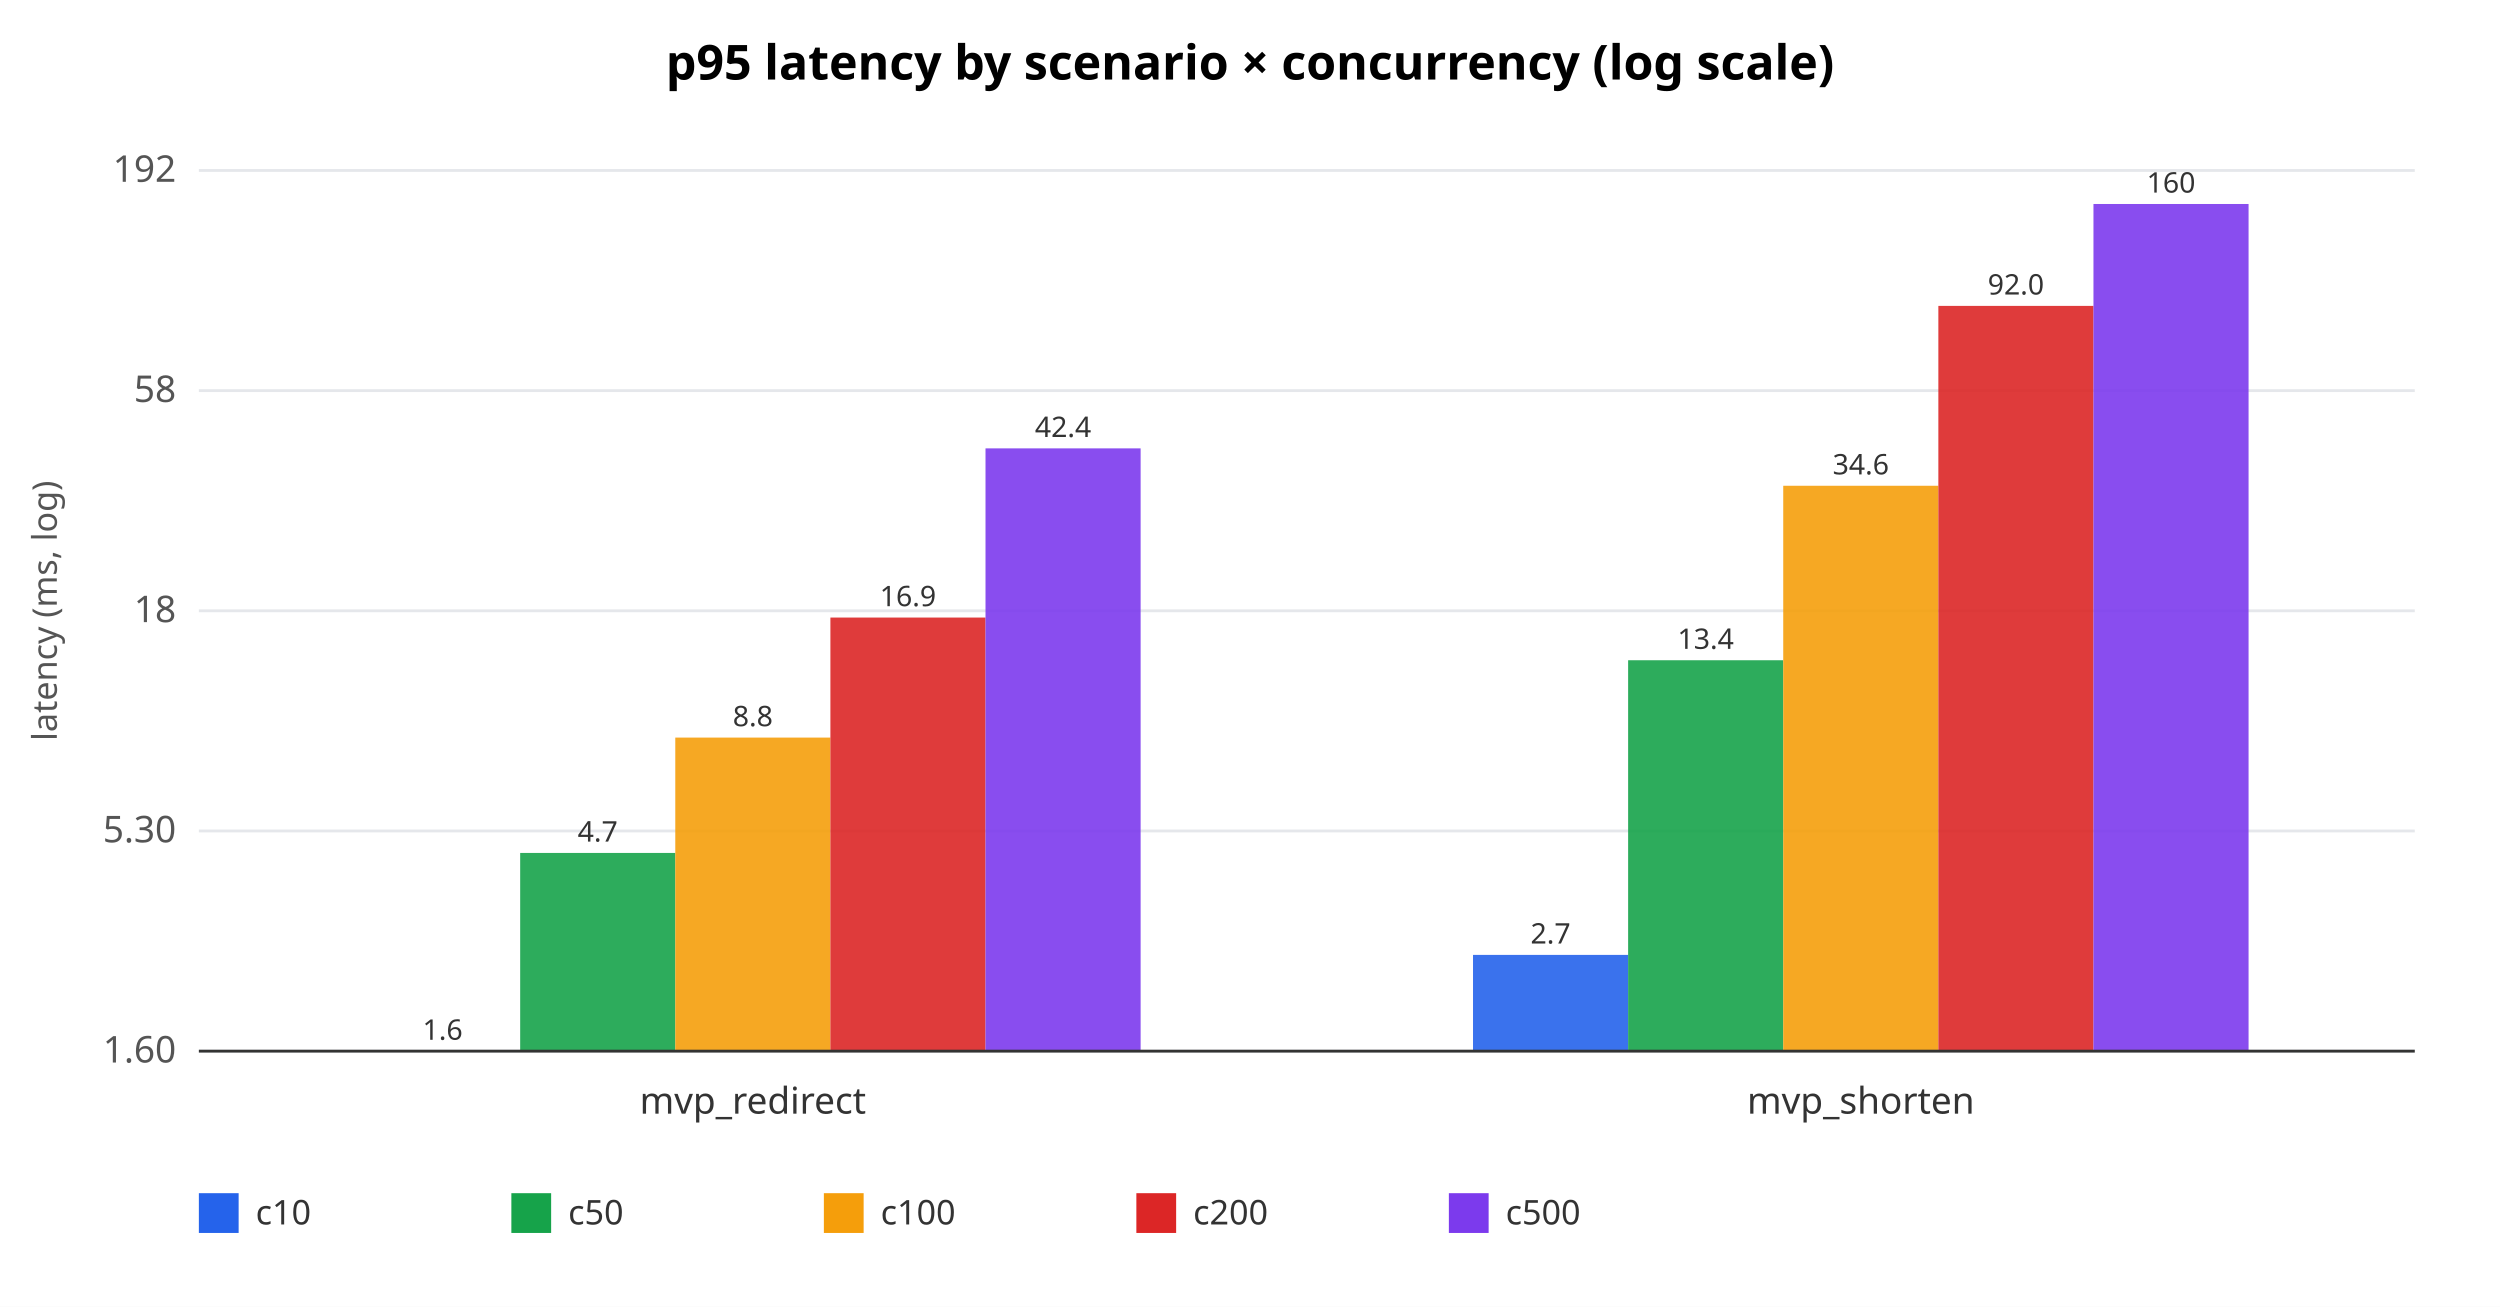
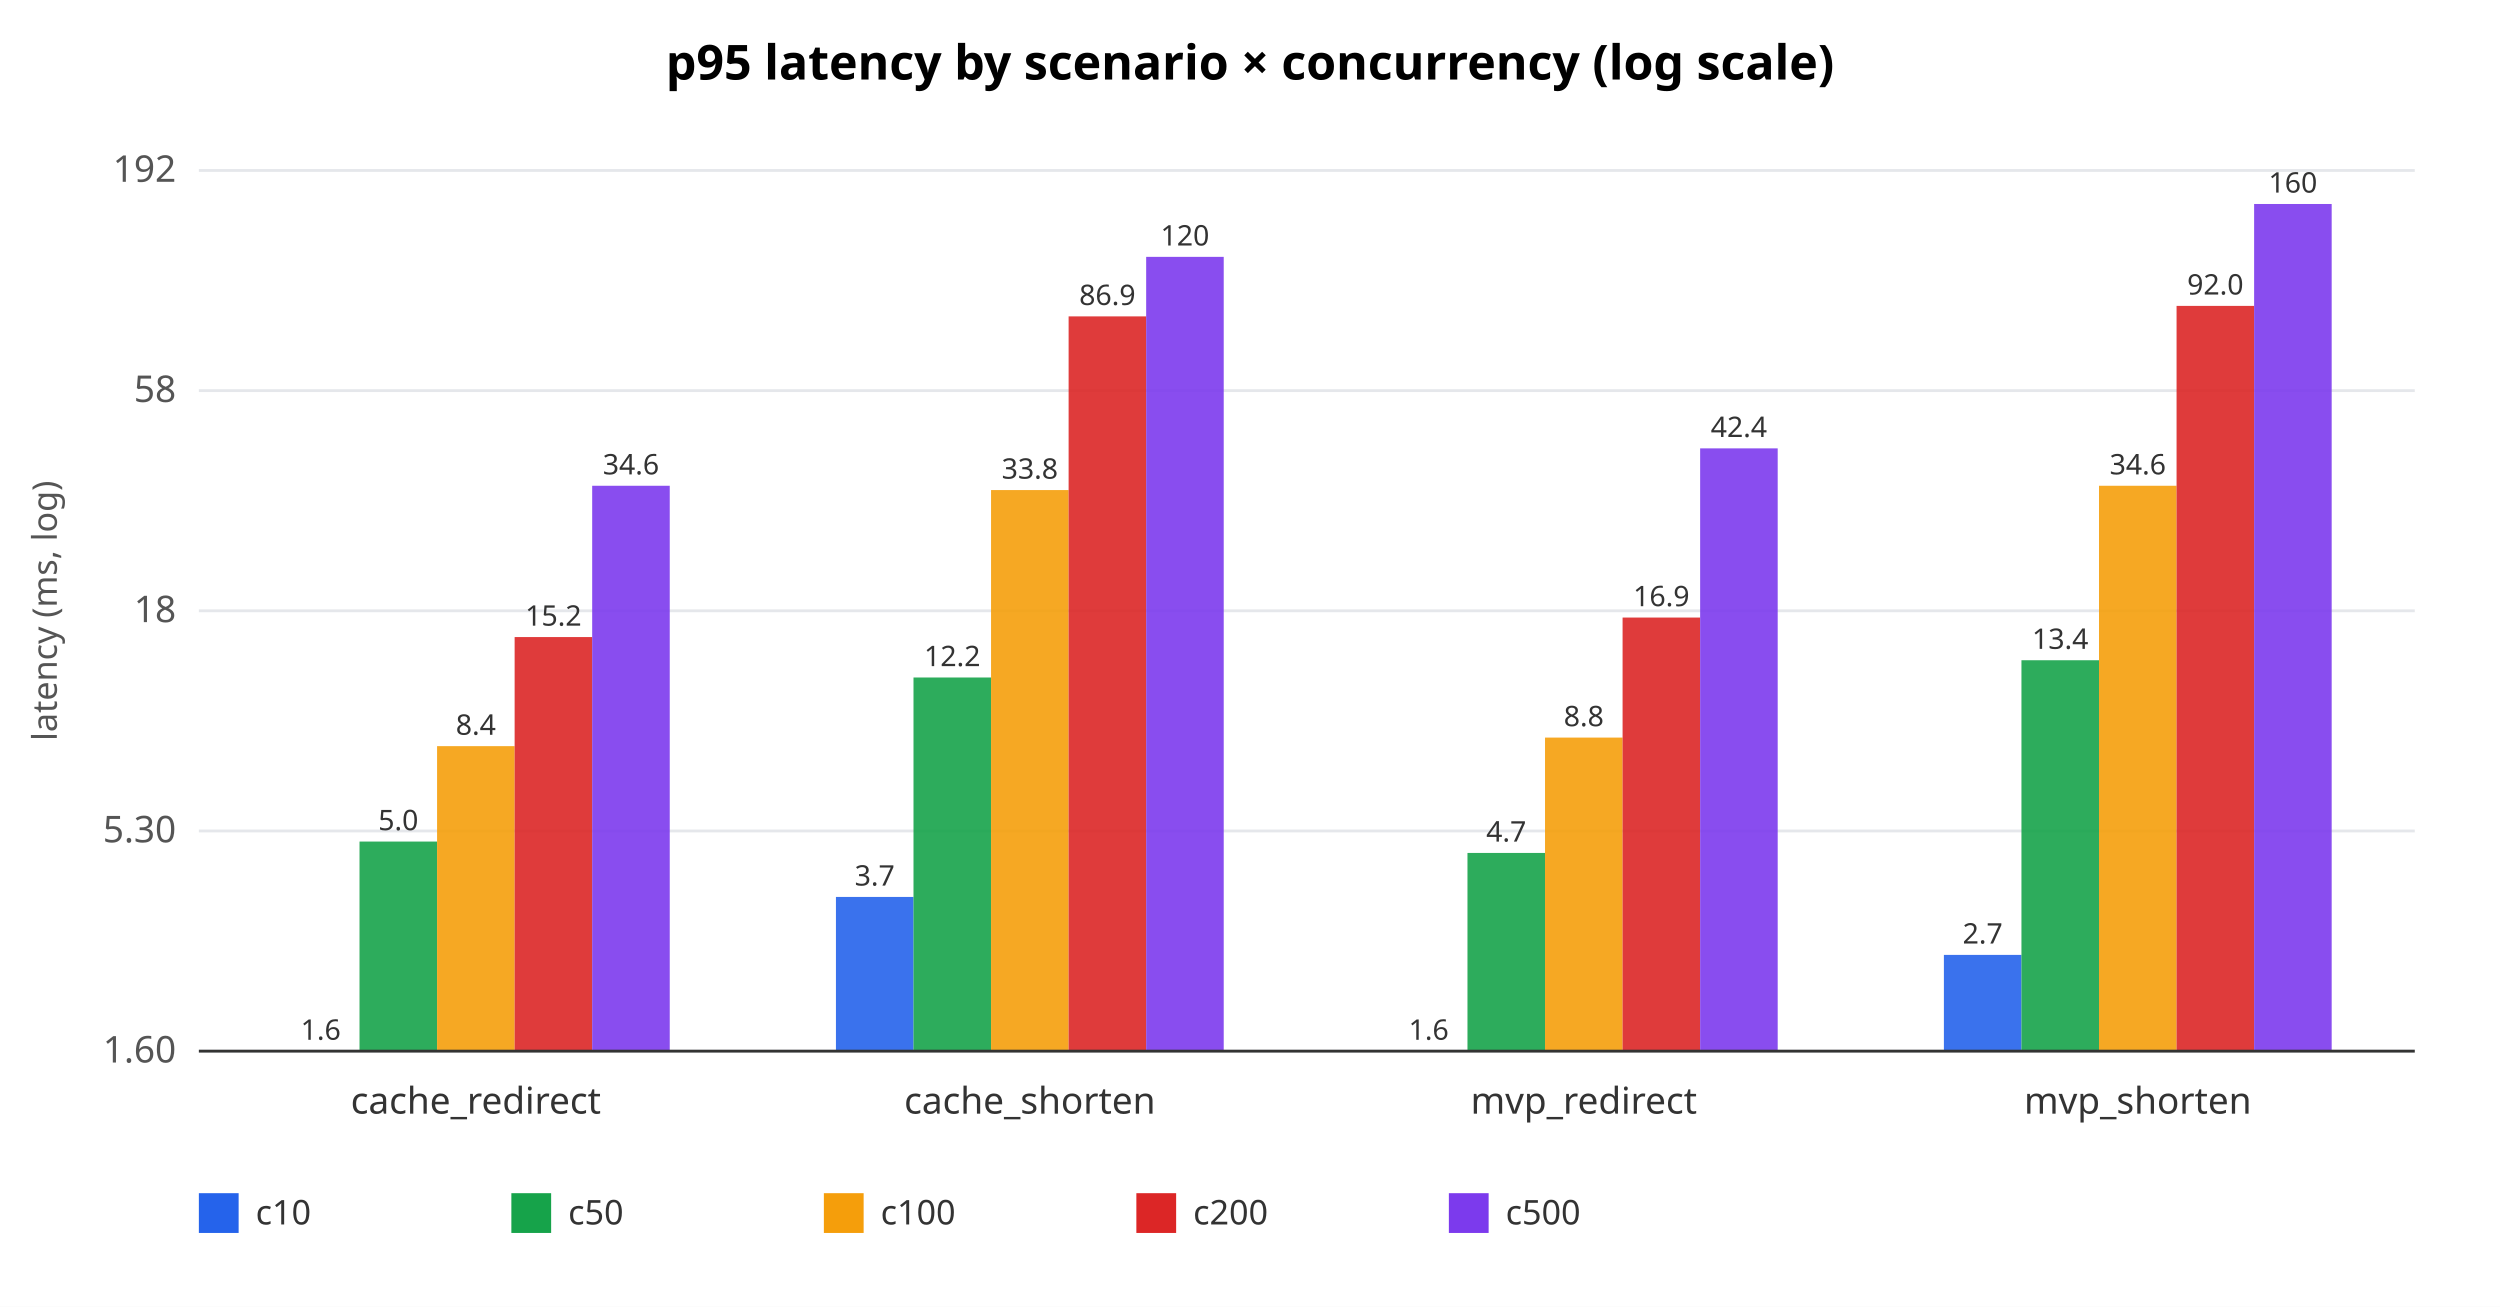
<svg xmlns="http://www.w3.org/2000/svg" width="880" height="460" font-family="system-ui, sans-serif" font-size="13">
  <rect width="880" height="460" fill="#ffffff" />
  <text x="440.0" y="28" text-anchor="middle" font-size="17" font-weight="600">p95 latency by scenario × concurrency (log scale)</text>
  <text x="20" y="215.0" text-anchor="middle" transform="rotate(-90 20 215.0)" font-size="12" fill="#555">latency (ms, log)</text>
  <line x1="70" y1="370.0" x2="850" y2="370.0" stroke="#e5e7eb" stroke-width="1" />
  <text x="62" y="374.0" text-anchor="end" fill="#555">1.60</text>
  <line x1="70" y1="292.5" x2="850" y2="292.5" stroke="#e5e7eb" stroke-width="1" />
  <text x="62" y="296.5" text-anchor="end" fill="#555">5.30</text>
  <line x1="70" y1="215.0" x2="850" y2="215.0" stroke="#e5e7eb" stroke-width="1" />
  <text x="62" y="219.0" text-anchor="end" fill="#555">18</text>
  <line x1="70" y1="137.5" x2="850" y2="137.5" stroke="#e5e7eb" stroke-width="1" />
  <text x="62" y="141.5" text-anchor="end" fill="#555">58</text>
  <line x1="70" y1="60.0" x2="850" y2="60.0" stroke="#e5e7eb" stroke-width="1" />
  <text x="62" y="64.0" text-anchor="end" fill="#555">192</text>
-   <rect x="128.5" y="370.0" width="54.6" height="0.0" fill="#2563eb" opacity="0.9" />
-   <text x="155.8" y="366.0" text-anchor="middle" font-size="10" fill="#333">1.6</text>
-   <rect x="183.1" y="300.235" width="54.6" height="69.765" fill="#16a34a" opacity="0.9" />
-   <text x="210.4" y="296.235" text-anchor="middle" font-size="10" fill="#333">4.7</text>
-   <rect x="237.7" y="259.628" width="54.6" height="110.372" fill="#f59e0b" opacity="0.9" />
-   <text x="265.0" y="255.628" text-anchor="middle" font-size="10" fill="#333">8.8</text>
-   <rect x="292.3" y="217.379" width="54.6" height="152.621" fill="#dc2626" opacity="0.9" />
-   <text x="319.6" y="213.379" text-anchor="middle" font-size="10" fill="#333">16.9</text>
-   <rect x="346.9" y="157.826" width="54.6" height="212.174" fill="#7c3aed" opacity="0.9" />
-   <text x="374.2" y="153.826" text-anchor="middle" font-size="10" fill="#333">42.4</text>
-   <text x="265.0" y="392" text-anchor="middle" font-size="13" fill="#333">mvp_redirect</text>
-   <rect x="518.5" y="336.123" width="54.6" height="33.877" fill="#2563eb" opacity="0.9" />
-   <text x="545.8" y="332.123" text-anchor="middle" font-size="10" fill="#333">2.7</text>
-   <rect x="573.1" y="232.404" width="54.6" height="137.596" fill="#16a34a" opacity="0.9" />
-   <text x="600.4" y="228.404" text-anchor="middle" font-size="10" fill="#333">13.4</text>
-   <rect x="627.7" y="170.988" width="54.6" height="199.012" fill="#f59e0b" opacity="0.9" />
-   <text x="655.0" y="166.988" text-anchor="middle" font-size="10" fill="#333">34.6</text>
-   <rect x="682.3" y="107.673" width="54.6" height="262.327" fill="#dc2626" opacity="0.9" />
-   <text x="709.6" y="103.673" text-anchor="middle" font-size="10" fill="#333">92.0</text>
-   <rect x="736.9" y="71.804" width="54.6" height="298.196" fill="#7c3aed" opacity="0.9" />
-   <text x="764.2" y="67.804" text-anchor="middle" font-size="10" fill="#333">160</text>
-   <text x="655.0" y="392" text-anchor="middle" font-size="13" fill="#333">mvp_shorten</text>
+   <rect x="99.25" y="370.0" width="27.3" height="0.0" fill="#2563eb" opacity="0.9" />
+   <text x="112.9" y="366.0" text-anchor="middle" font-size="10" fill="#333">1.6</text>
+   <rect x="126.55" y="296.229" width="27.3" height="73.771" fill="#16a34a" opacity="0.9" />
+   <text x="140.2" y="292.229" text-anchor="middle" font-size="10" fill="#333">5.0</text>
+   <rect x="153.85" y="262.64" width="27.3" height="107.36" fill="#f59e0b" opacity="0.9" />
+   <text x="167.5" y="258.64" text-anchor="middle" font-size="10" fill="#333">8.4</text>
+   <rect x="181.15" y="224.243" width="27.3" height="145.757" fill="#dc2626" opacity="0.9" />
+   <text x="194.8" y="220.243" text-anchor="middle" font-size="10" fill="#333">15.2</text>
+   <rect x="208.45" y="170.988" width="27.3" height="199.012" fill="#7c3aed" opacity="0.9" />
+   <text x="222.1" y="166.988" text-anchor="middle" font-size="10" fill="#333">34.6</text>
+   <text x="167.5" y="392" text-anchor="middle" font-size="13" fill="#333">cache_redirect</text>
+   <rect x="294.25" y="315.724" width="27.3" height="54.276" fill="#2563eb" opacity="0.9" />
+   <text x="307.9" y="311.724" text-anchor="middle" font-size="10" fill="#333">3.7</text>
+   <rect x="321.55" y="238.478" width="27.3" height="131.522" fill="#16a34a" opacity="0.9" />
+   <text x="335.2" y="234.478" text-anchor="middle" font-size="10" fill="#333">12.2</text>
+   <rect x="348.85" y="172.502" width="27.3" height="197.498" fill="#f59e0b" opacity="0.9" />
+   <text x="362.5" y="168.502" text-anchor="middle" font-size="10" fill="#333">33.8</text>
+   <rect x="376.15" y="111.365" width="27.3" height="258.635" fill="#dc2626" opacity="0.9" />
+   <text x="389.8" y="107.365" text-anchor="middle" font-size="10" fill="#333">86.9</text>
+   <rect x="403.45" y="90.416" width="27.3" height="279.584" fill="#7c3aed" opacity="0.9" />
+   <text x="417.1" y="86.416" text-anchor="middle" font-size="10" fill="#333">120</text>
+   <text x="362.5" y="392" text-anchor="middle" font-size="13" fill="#333">cache_shorten</text>
+   <rect x="489.25" y="370.0" width="27.3" height="0.0" fill="#2563eb" opacity="0.9" />
+   <text x="502.9" y="366.0" text-anchor="middle" font-size="10" fill="#333">1.6</text>
+   <rect x="516.55" y="300.235" width="27.3" height="69.765" fill="#16a34a" opacity="0.9" />
+   <text x="530.2" y="296.235" text-anchor="middle" font-size="10" fill="#333">4.7</text>
+   <rect x="543.85" y="259.628" width="27.3" height="110.372" fill="#f59e0b" opacity="0.9" />
+   <text x="557.5" y="255.628" text-anchor="middle" font-size="10" fill="#333">8.8</text>
+   <rect x="571.15" y="217.379" width="27.3" height="152.621" fill="#dc2626" opacity="0.9" />
+   <text x="584.8" y="213.379" text-anchor="middle" font-size="10" fill="#333">16.9</text>
+   <rect x="598.45" y="157.826" width="27.3" height="212.174" fill="#7c3aed" opacity="0.9" />
+   <text x="612.1" y="153.826" text-anchor="middle" font-size="10" fill="#333">42.4</text>
+   <text x="557.5" y="392" text-anchor="middle" font-size="13" fill="#333">mvp_redirect</text>
+   <rect x="684.25" y="336.123" width="27.3" height="33.877" fill="#2563eb" opacity="0.9" />
+   <text x="697.9" y="332.123" text-anchor="middle" font-size="10" fill="#333">2.7</text>
+   <rect x="711.55" y="232.404" width="27.3" height="137.596" fill="#16a34a" opacity="0.9" />
+   <text x="725.2" y="228.404" text-anchor="middle" font-size="10" fill="#333">13.4</text>
+   <rect x="738.85" y="170.988" width="27.3" height="199.012" fill="#f59e0b" opacity="0.9" />
+   <text x="752.5" y="166.988" text-anchor="middle" font-size="10" fill="#333">34.6</text>
+   <rect x="766.15" y="107.673" width="27.3" height="262.327" fill="#dc2626" opacity="0.9" />
+   <text x="779.8" y="103.673" text-anchor="middle" font-size="10" fill="#333">92.0</text>
+   <rect x="793.45" y="71.804" width="27.3" height="298.196" fill="#7c3aed" opacity="0.9" />
+   <text x="807.1" y="67.804" text-anchor="middle" font-size="10" fill="#333">160</text>
+   <text x="752.5" y="392" text-anchor="middle" font-size="13" fill="#333">mvp_shorten</text>
  <line x1="70" y1="370" x2="850" y2="370" stroke="#333" stroke-width="1" />
  <rect x="70" y="420" width="14" height="14" fill="#2563eb" />
  <text x="90" y="431" font-size="12" fill="#333">c10</text>
  <rect x="180" y="420" width="14" height="14" fill="#16a34a" />
  <text x="200" y="431" font-size="12" fill="#333">c50</text>
  <rect x="290" y="420" width="14" height="14" fill="#f59e0b" />
  <text x="310" y="431" font-size="12" fill="#333">c100</text>
  <rect x="400" y="420" width="14" height="14" fill="#dc2626" />
  <text x="420" y="431" font-size="12" fill="#333">c200</text>
  <rect x="510" y="420" width="14" height="14" fill="#7c3aed" />
  <text x="530" y="431" font-size="12" fill="#333">c500</text>
</svg>
